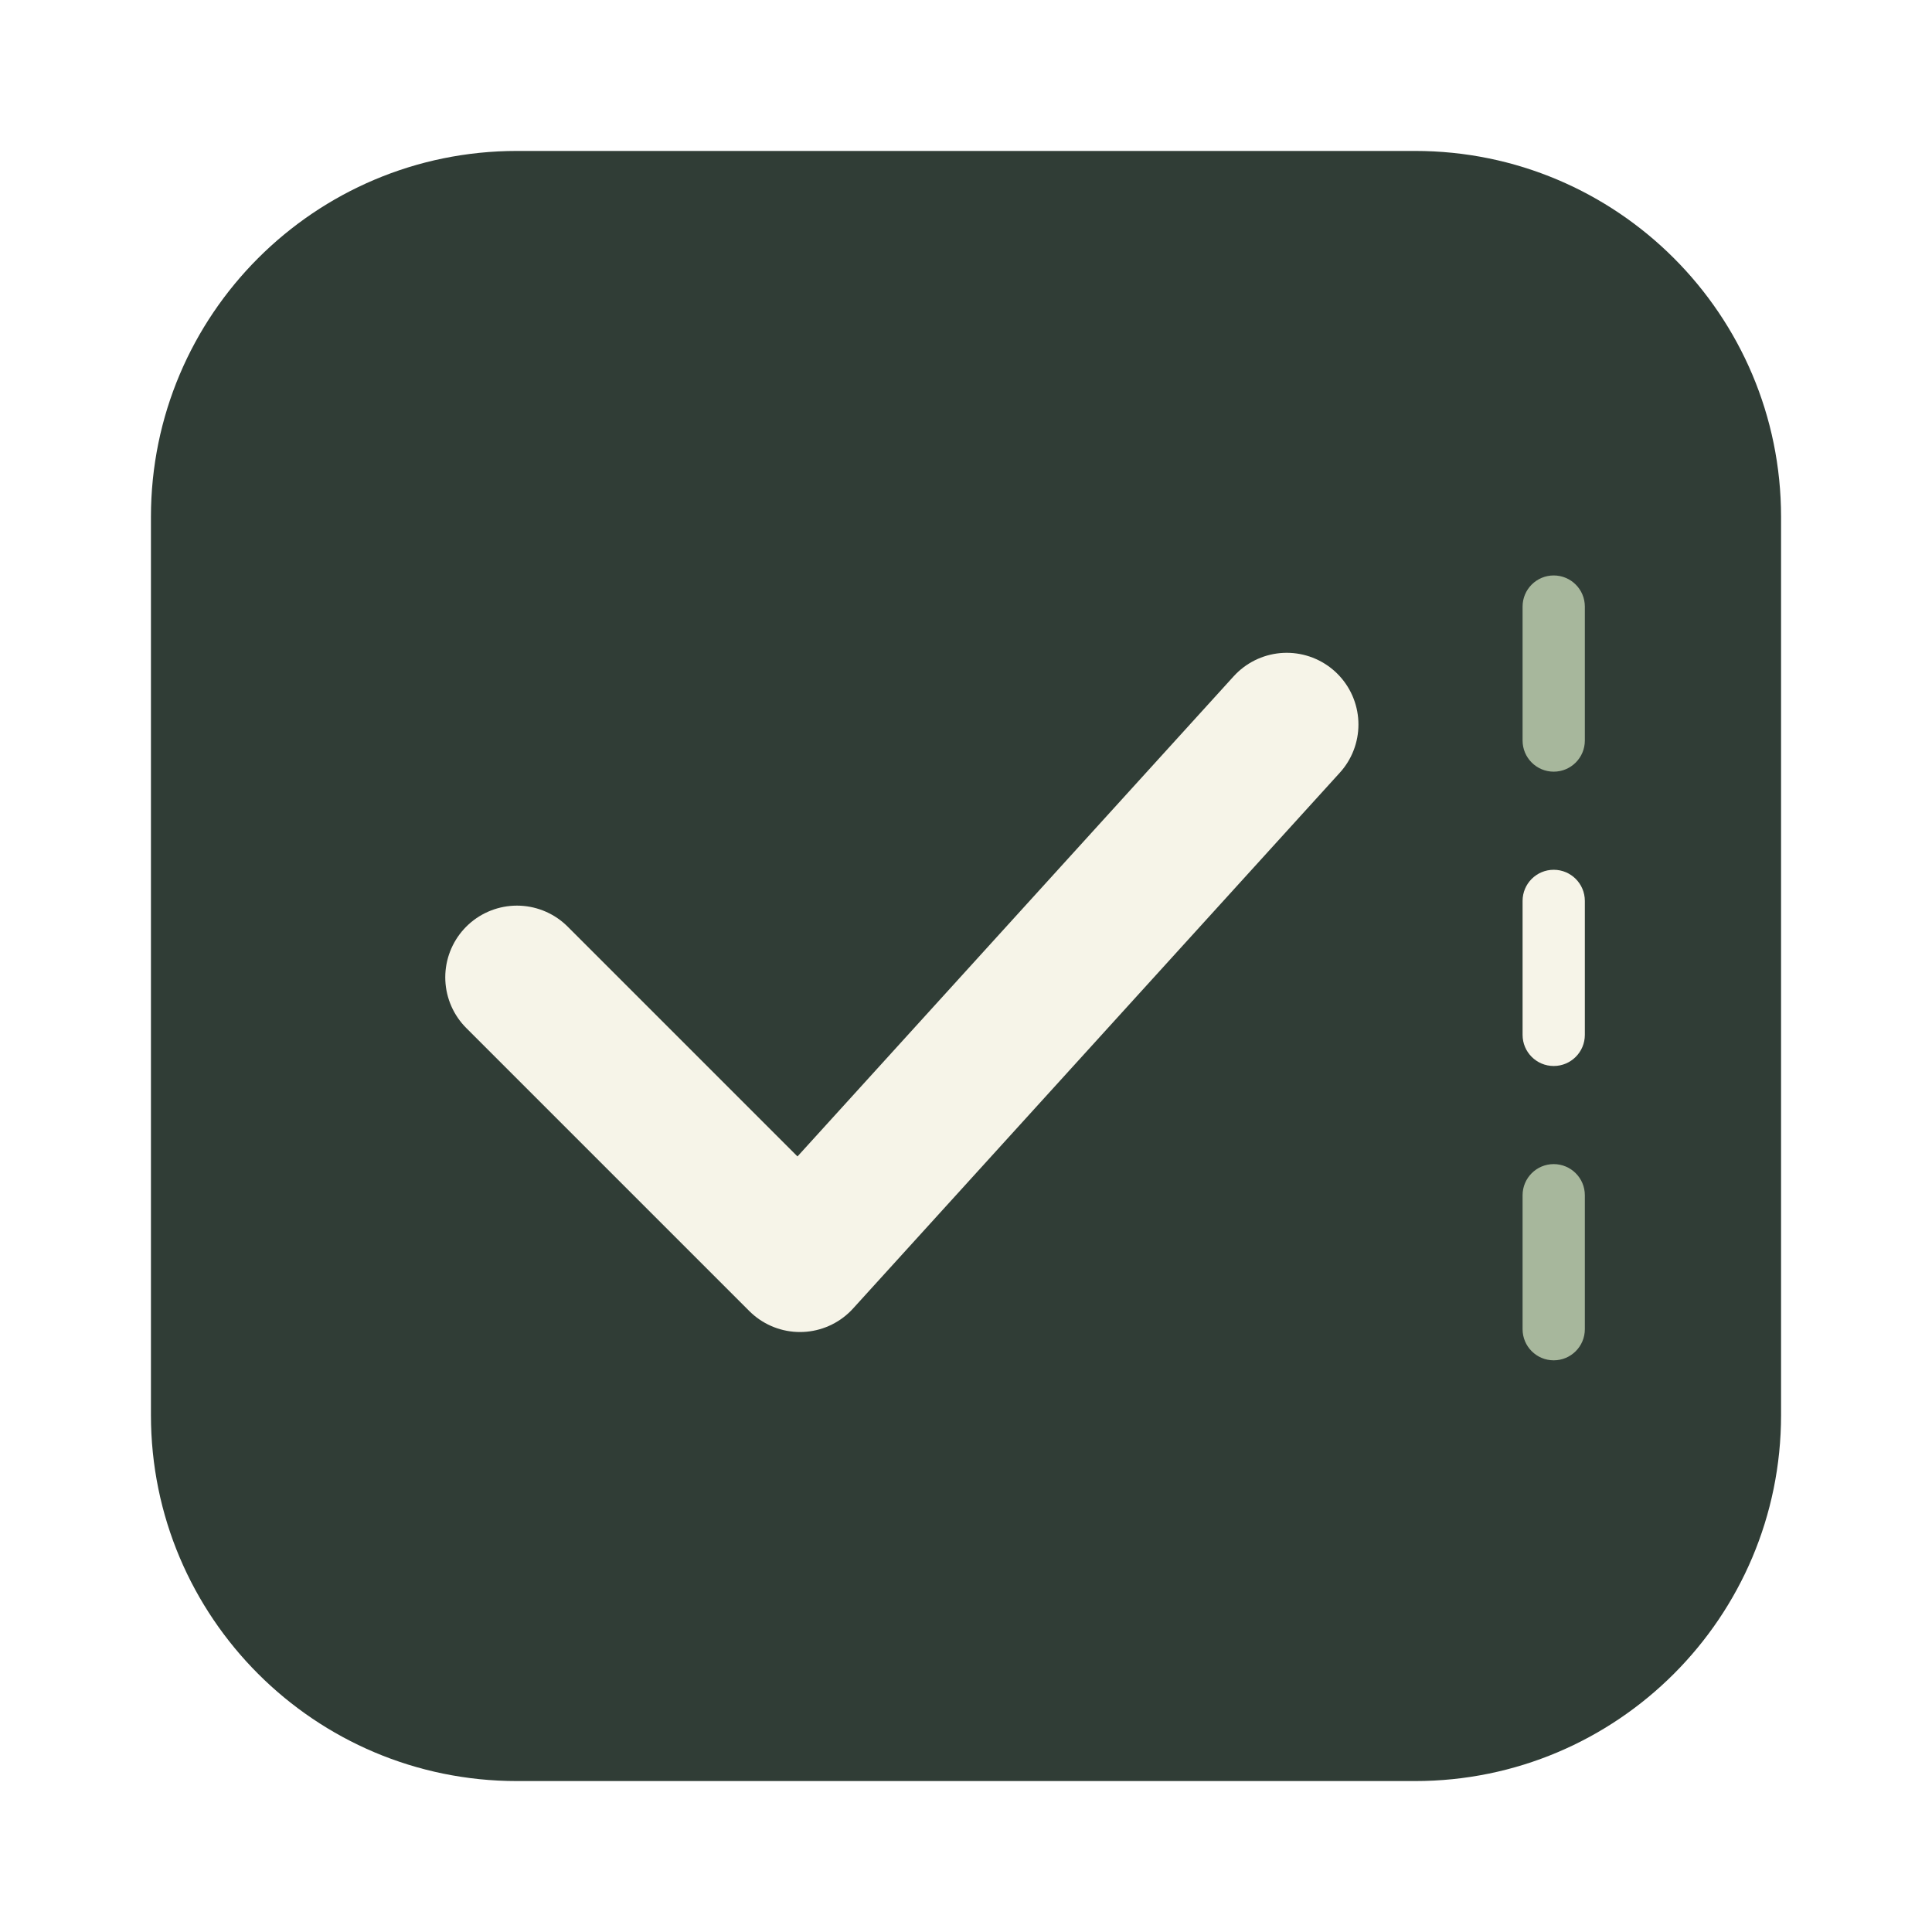
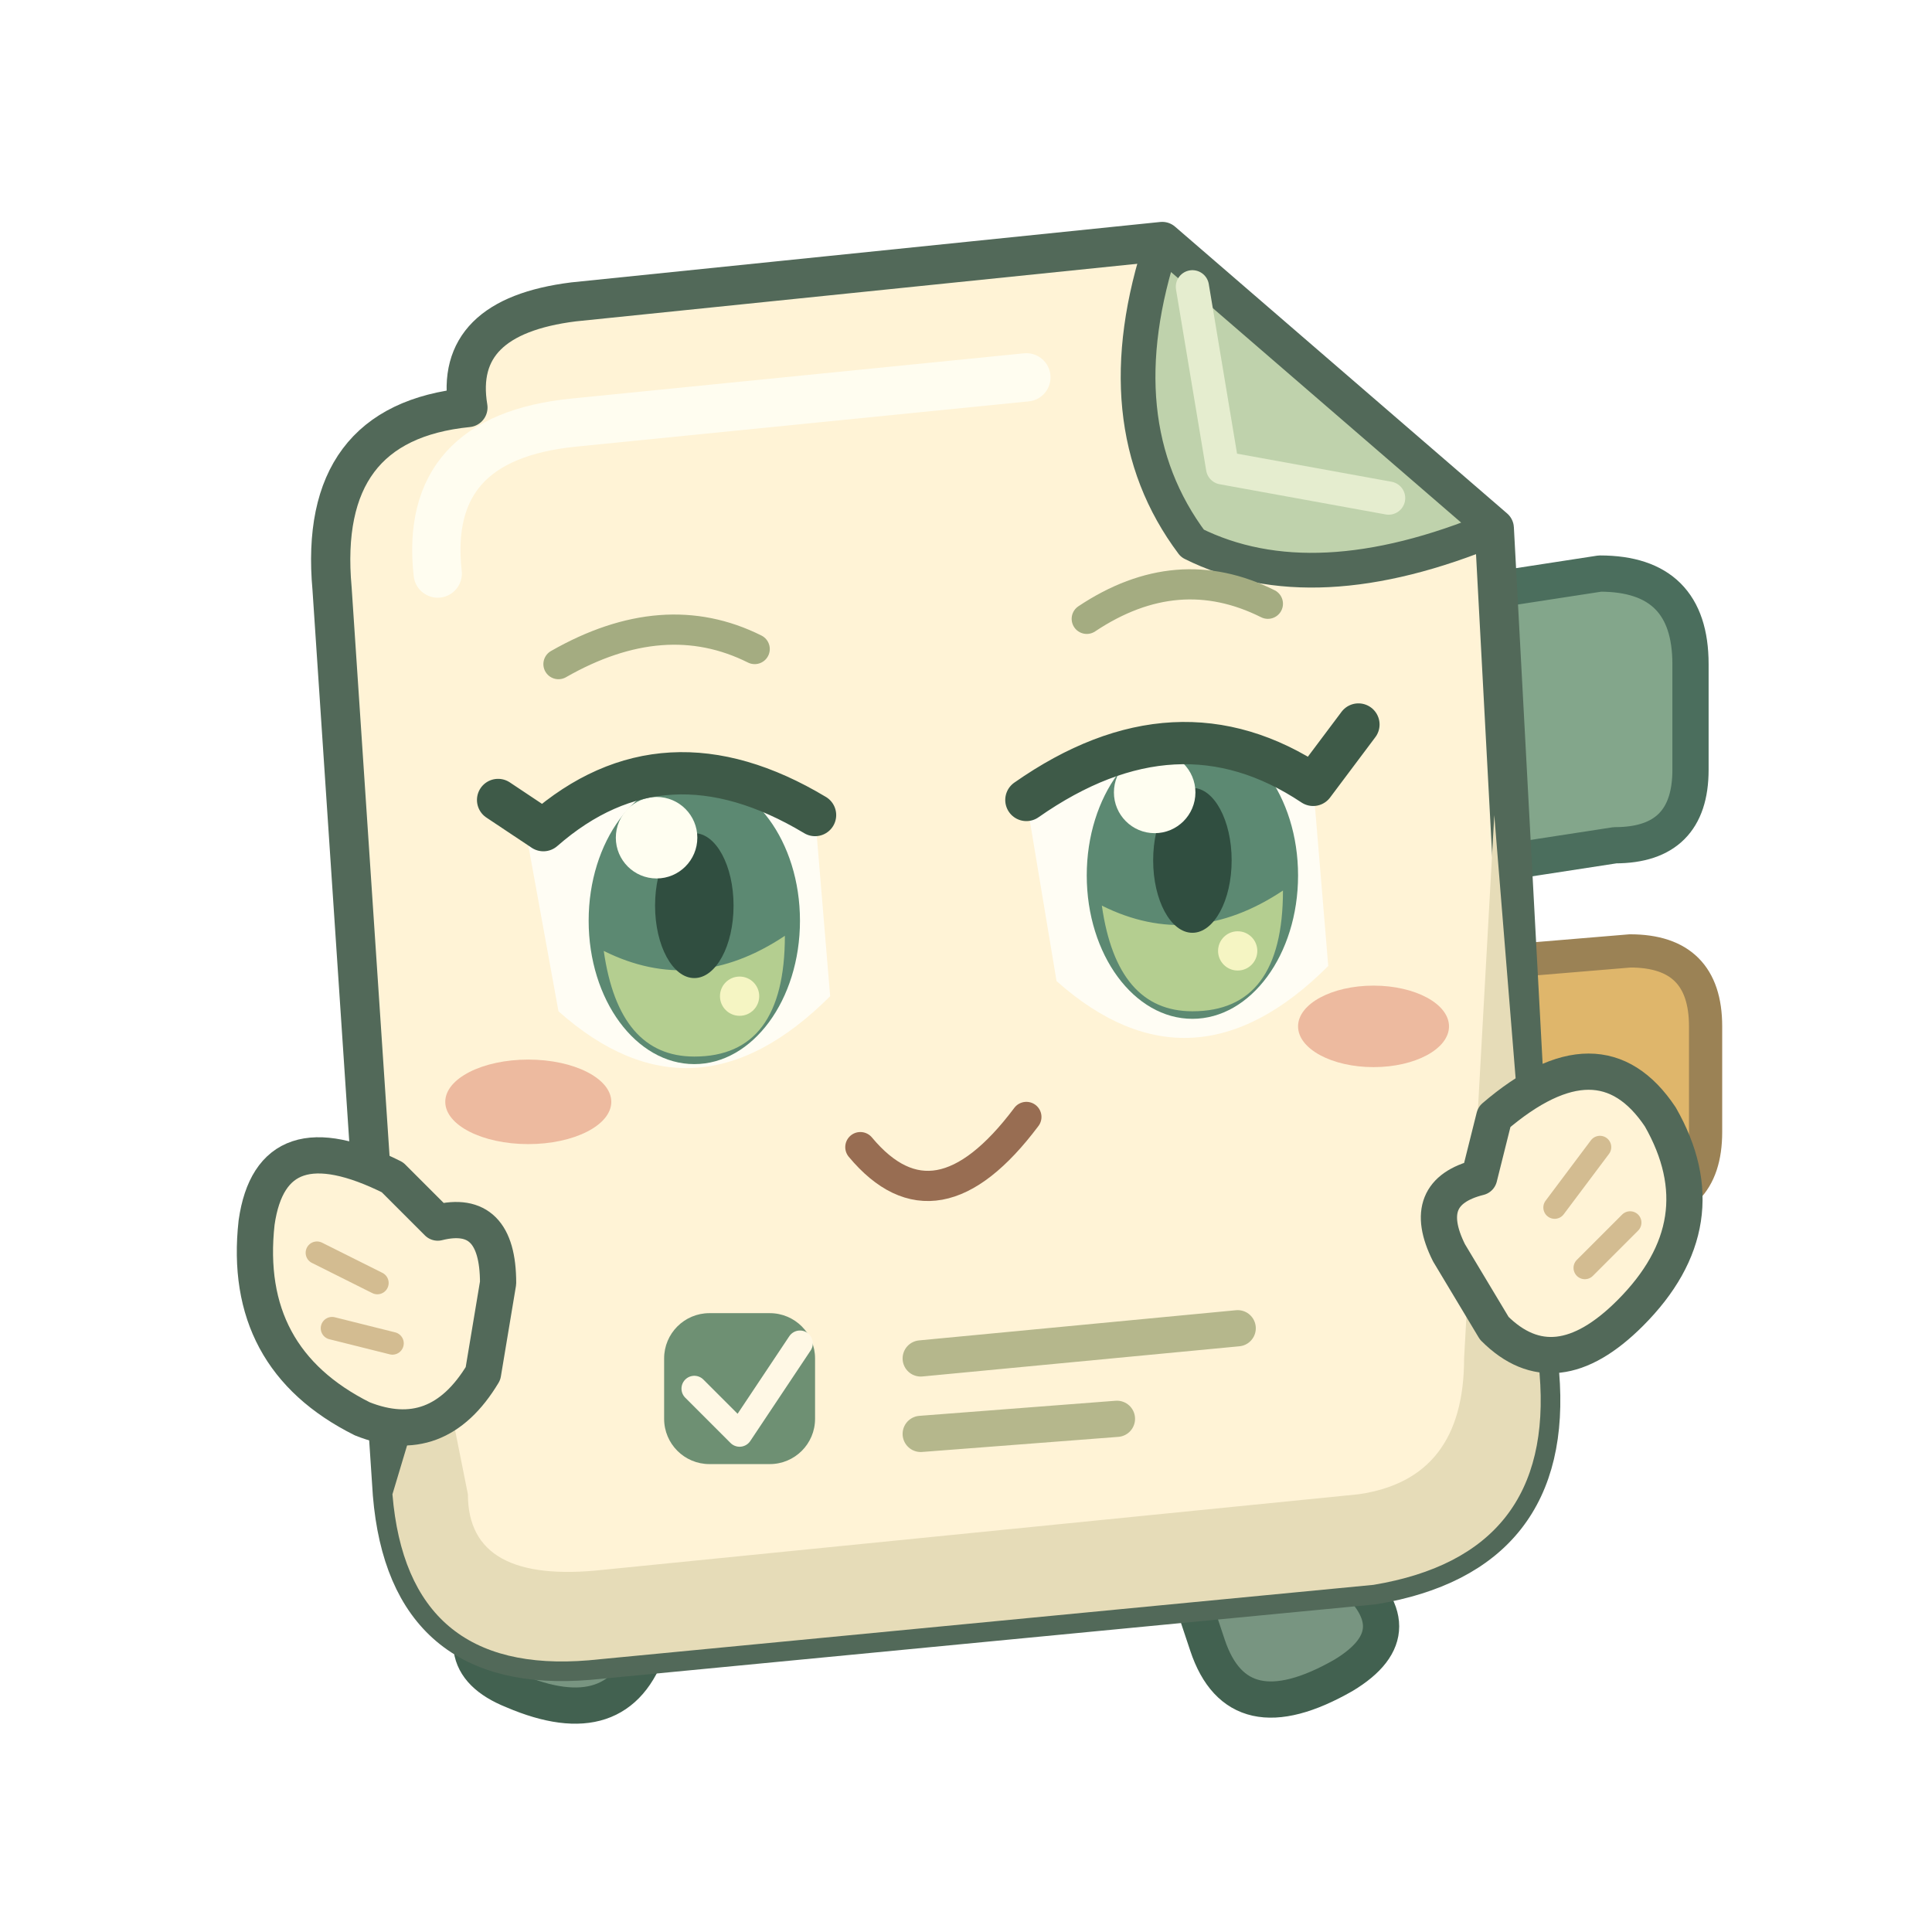
- <svg xmlns="http://www.w3.org/2000/svg" width="1024" height="1024" viewBox="0 0 1024 1024">
-   <rect x="80" y="80" width="864" height="864" rx="194" fill="#303D36" />
-   <polyline points="274,518 424,668 682,384" fill="none" stroke="#F6F4E8" stroke-width="76" stroke-linecap="round" stroke-linejoin="round" />
-   <rect x="807" y="305" width="33" height="104" rx="16.5" fill="#A7B79C" />
-   <rect x="807" y="461" width="33" height="104" rx="16.5" fill="#F6F4E8" />
-   <rect x="807" y="617" width="33" height="104" rx="16.5" fill="#A7B79C" />
+ <svg xmlns="http://www.w3.org/2000/svg" width="128" height="128" viewBox="0 0 128 128">
+   <g stroke-linecap="round" stroke-linejoin="round">
+     <path d="M93 40L106 38Q112 38 112 44V51Q112 56 107 56L94 58Z" fill="#83a68b" stroke="#4b6e5d" stroke-width="2.4" />
+     <path d="M96 64L108 63Q113 63 113 68V75Q113 80 108 80L94 82Z" fill="#dfb66b" stroke="#9b8255" stroke-width="2.2" />
+     <path d="M43 98L43 109Q41 115 34 112Q29 110 33 105L37 99M77 100L80 109Q82 115 89 111Q94 108 89 104L85 98" fill="#789581" stroke="#426150" stroke-width="2.4" />
+     <path d="M31 27Q30 21 38 20L77 16L99 35L102 91Q103 103 91 105L39 110Q27 111 26 99L22 39Q21 28 31 27Z" fill="#fff3d6" stroke="#526959" stroke-width="2.6" />
+     <path d="M29 89L31 99Q31 105 40 104L90 99Q97 98 97 90L99 54L102 91Q103 103 91 105L39 110Q27 111 26 99Z" fill="#e6dcb8" />
+     <path d="M29 38Q28 29 38 28L68 25" fill="none" stroke="#fffdf0" stroke-width="3.2" />
+     <path d="M77 16Q73 28 79 36Q87 40 99 35Z" fill="#bfd2ac" stroke="#526959" stroke-width="2.3" />
+     <path d="M79 19L81 31L92 33" fill="none" stroke="#e5edcf" stroke-width="2.2" />
+     <path d="M35 56Q43 48 54 54L55 66Q46 75 37 67ZM68 53Q78 46 87 52L88 64Q79 73 70 65Z" fill="#fffdf4" />
+     <ellipse cx="46" cy="61" rx="7" ry="9.5" fill="#5c8972" />
+     <ellipse cx="79" cy="58" rx="7" ry="9.5" fill="#5c8972" />
+     <path d="M40 63Q46 66 52 62Q52 70 46 70Q41 70 40 63M73 60Q79 63 85 59Q85 67 79 67Q74 67 73 60" fill="#b4ce90" />
+     <ellipse cx="46" cy="60" rx="2.6" ry="4.8" fill="#304e40" />
+     <ellipse cx="79" cy="57" rx="2.6" ry="4.8" fill="#304e40" />
+     <circle cx="43.5" cy="55.5" r="2.7" fill="#fffef1" />
+     <circle cx="76.5" cy="52.5" r="2.7" fill="#fffef1" />
+     <circle cx="49" cy="66" r="1.3" fill="#f5f5c3" />
+     <circle cx="82" cy="63" r="1.3" fill="#f5f5c3" />
+     <path d="M33 53L36 55Q44 48 54 54M68 53Q78 46 87 52L90 48" fill="none" stroke="#3e5a48" stroke-width="2.8" />
+     <path d="M37 44Q44 40 50 43M72 41Q78 37 84 40" fill="none" stroke="#a4ac81" stroke-width="2" />
+     <ellipse cx="35" cy="73" rx="5.5" ry="2.8" fill="#edba9f" />
+     <ellipse cx="91" cy="68" rx="5" ry="2.7" fill="#edba9f" />
+     <path d="M57 76Q62 82 68 74" fill="none" stroke="#986d52" stroke-width="2" />
+     <rect x="44" y="87" width="10" height="10" rx="3" fill="#6e9073" />
+     <path d="M46 92L49 95L53 89" fill="none" stroke="#fff8e5" stroke-width="1.7" />
+     <path d="M61 90L82 88M61 95L74 94" fill="none" stroke="#b5b78c" stroke-width="2.4" />
+     <path d="M26 78Q18 74 17 81Q16 90 24 94Q29 96 32 91L33 85Q33 80 29 81Z" fill="#fff3d6" stroke="#526959" stroke-width="2.4" />
+     <path d="M21 83L25 85M22 88L26 89" fill="none" stroke="#d3bc91" stroke-width="1.5" />
+     <path d="M99 74Q106 68 110 74Q114 81 108 87Q103 92 99 88L96 83Q94 79 98 78Z" fill="#fff3d6" stroke="#526959" stroke-width="2.4" />
+     <path d="M106 76L103 80M108 81L105 84" fill="none" stroke="#d3bc91" stroke-width="1.5" />
+   </g>
</svg>
